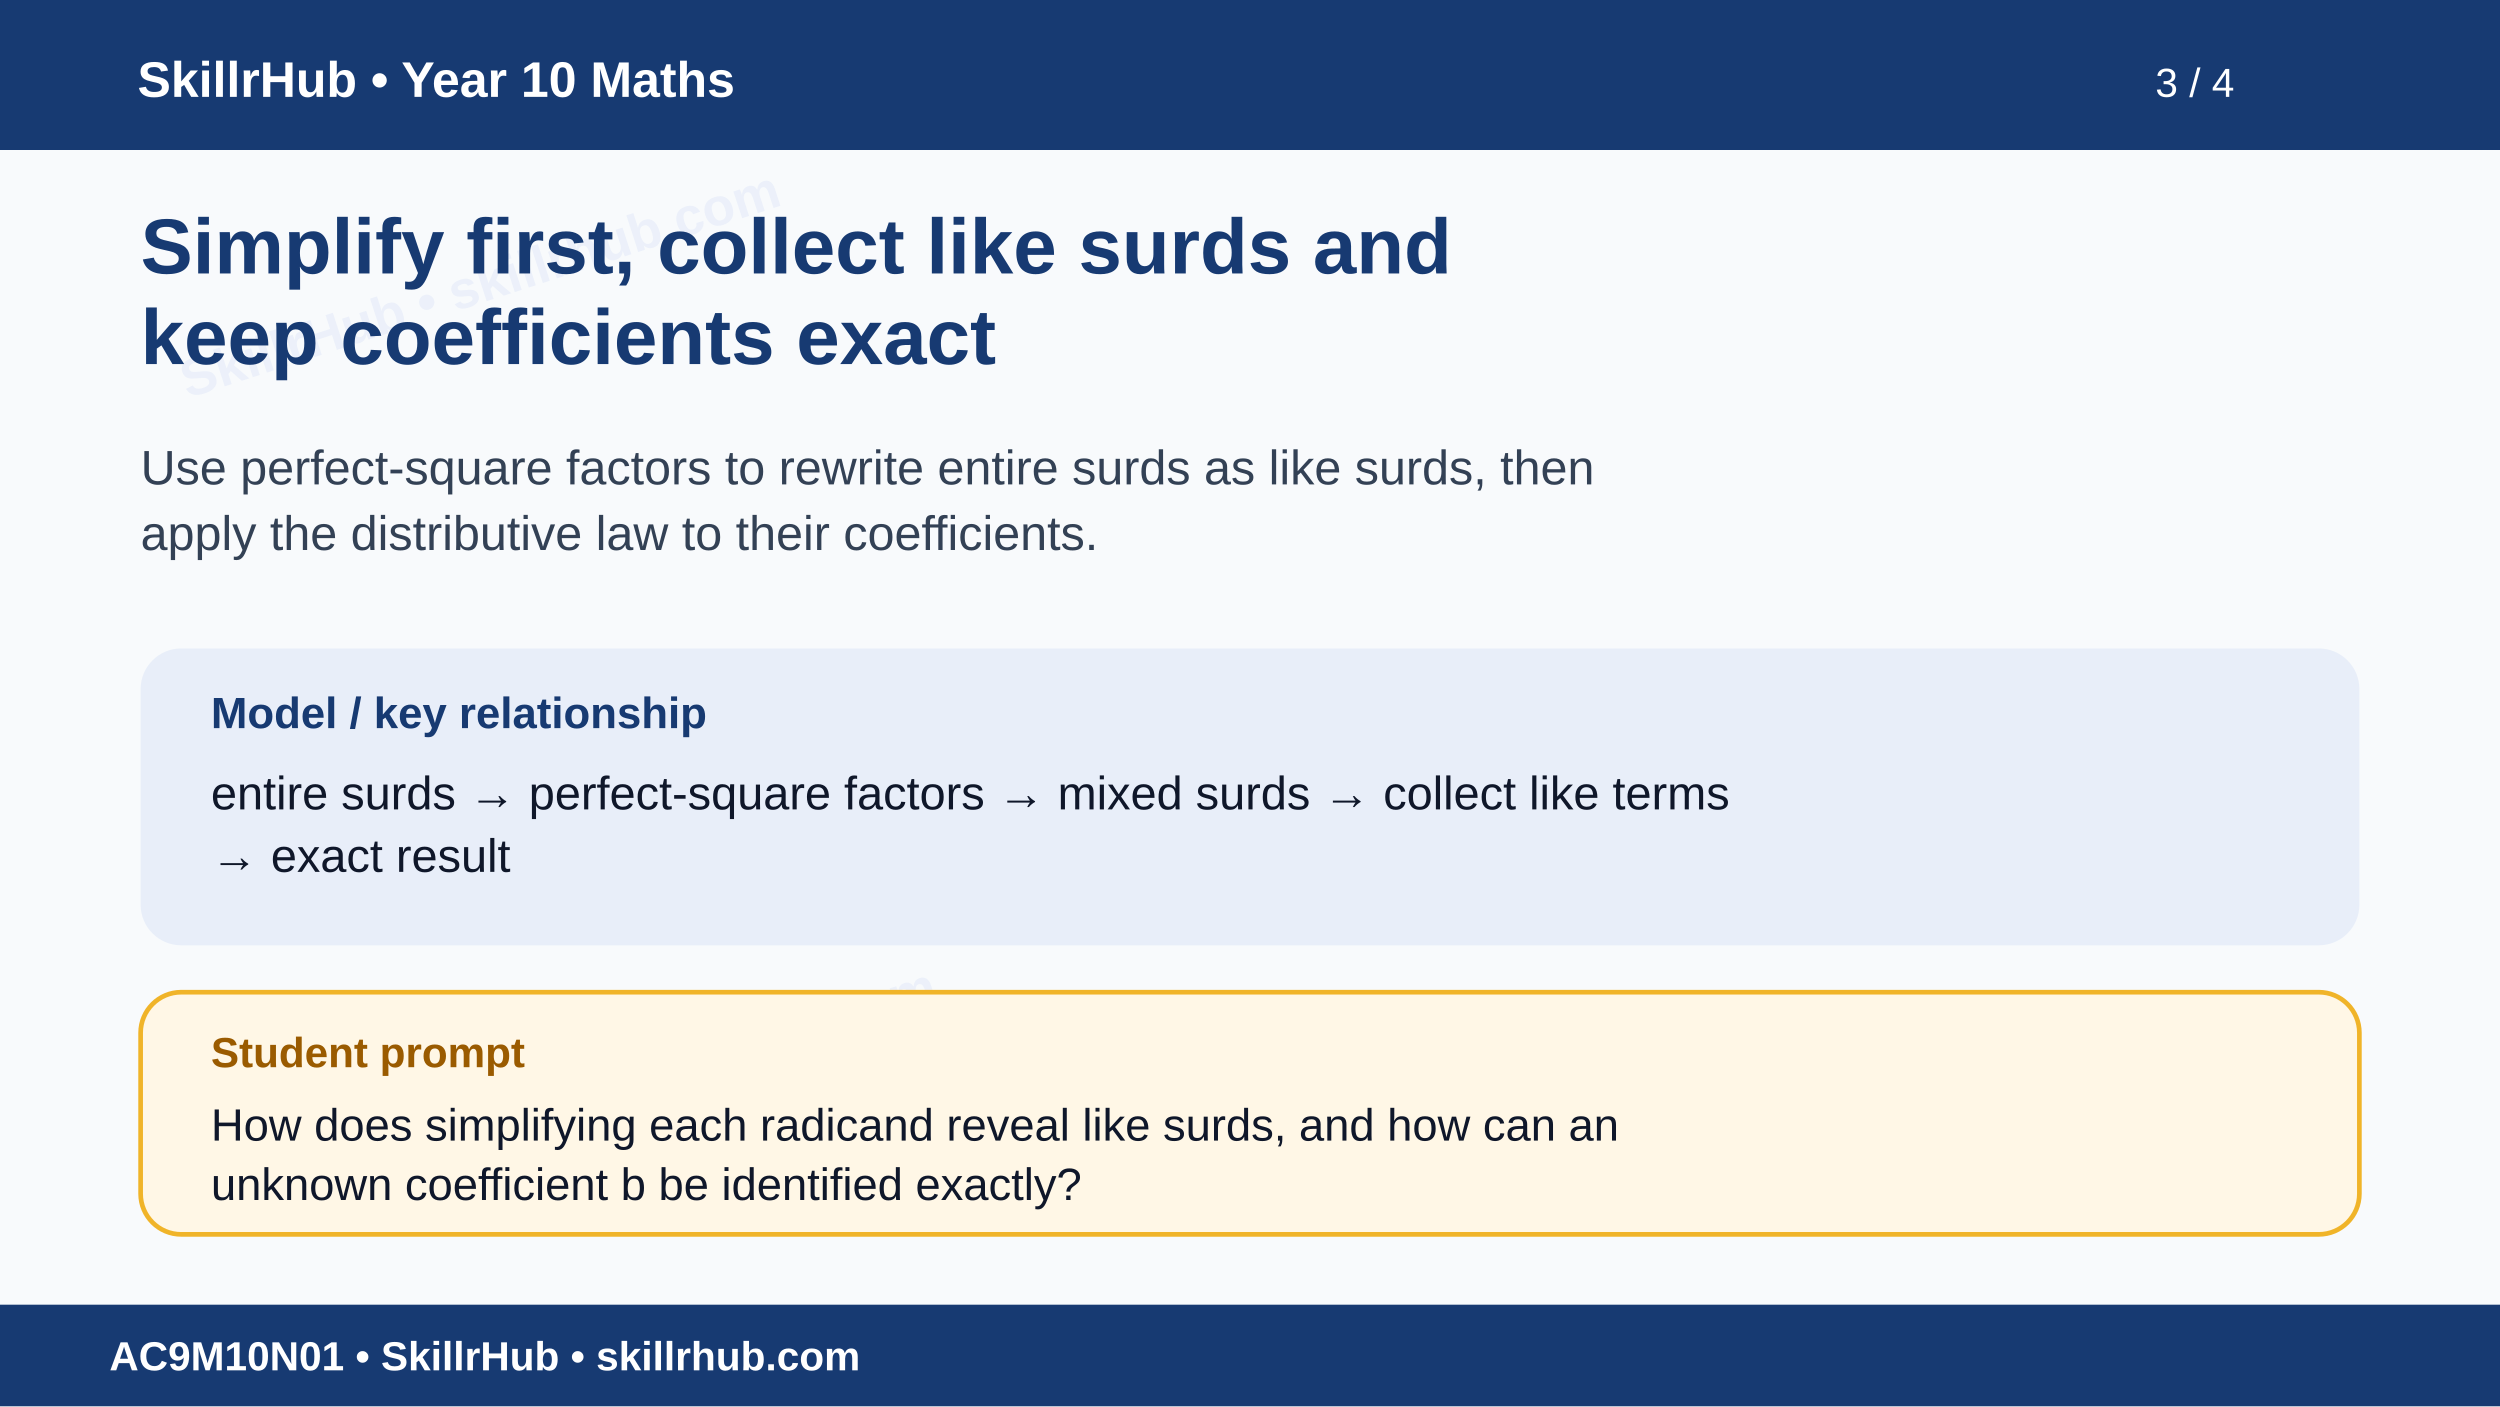
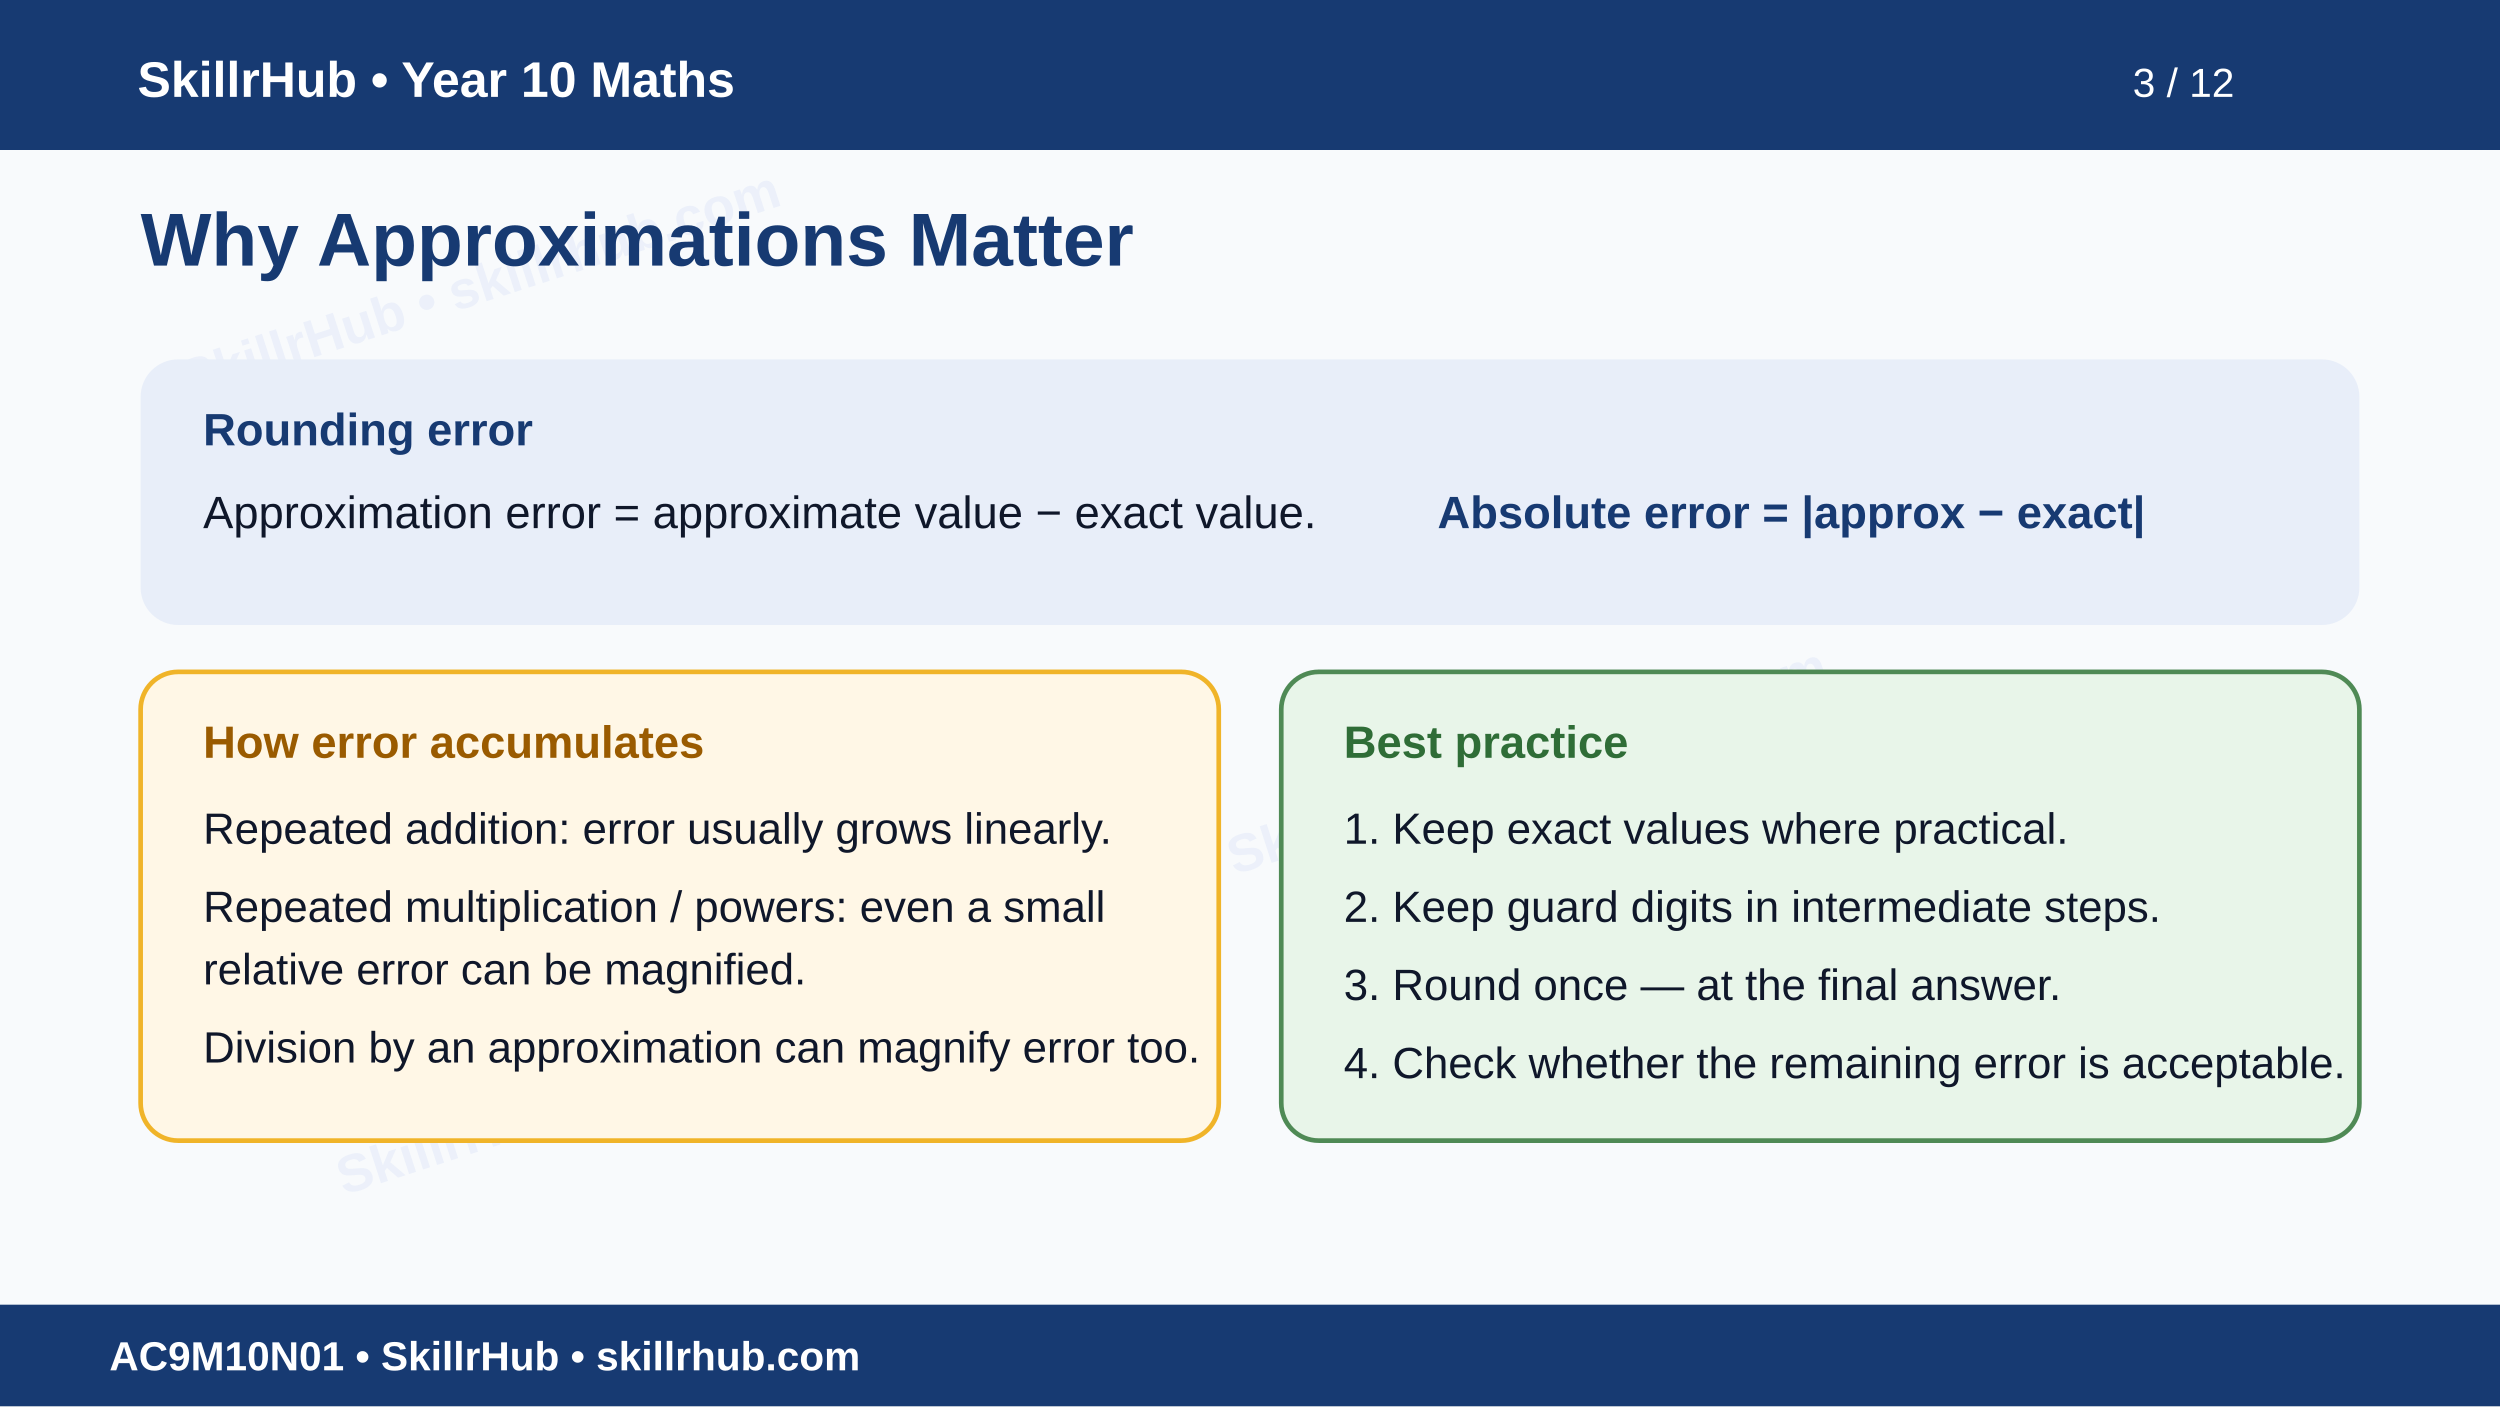
<svg xmlns="http://www.w3.org/2000/svg" width="1600" height="900" viewBox="0 0 1600 900" role="img" aria-labelledby="title desc">
  <rect width="1600" height="900" fill="#f8fafc" />
  <g opacity=".055" fill="#1d4ed8" font-family="Arial,Helvetica,sans-serif" font-size="34" font-weight="700">
    <text x="120" y="255" transform="rotate(-18 120 255)">SkillrHub • skillrhub.com</text>
    <text x="790" y="560" transform="rotate(-18 790 560)">SkillrHub • skillrhub.com</text>
    <text x="220" y="765" transform="rotate(-18 220 765)">SkillrHub • skillrhub.com</text>
  </g>
  <rect width="1600" height="96" fill="#173a72" />
  <text x="88" y="62" fill="#fff" font-family="Arial,Helvetica,sans-serif" font-size="32" font-weight="700">SkillrHub • Year 10 Maths</text>
-   <text x="1430" y="62" text-anchor="end" fill="#fff" font-family="Arial,Helvetica,sans-serif" font-size="26">3 / 4</text>
-   <text x="90" y="175" fill="#173a72" font-family="Arial,Helvetica,sans-serif" font-size="50" font-weight="700">Simplify first, collect like surds and</text>
-   <text x="90" y="233" fill="#173a72" font-family="Arial,Helvetica,sans-serif" font-size="50" font-weight="700">keep coefficients exact</text>
-   <text x="90" y="310" fill="#334155" font-family="Arial,Helvetica,sans-serif" font-size="31" font-weight="400">Use perfect-square factors to rewrite entire surds as like surds, then</text>
-   <text x="90" y="352" fill="#334155" font-family="Arial,Helvetica,sans-serif" font-size="31" font-weight="400">apply the distributive law to their coefficients.</text>
-   <rect x="90" y="415" width="1420" height="190" rx="26" fill="#e8eef9" />
-   <text x="135" y="466" fill="#173a72" font-family="Arial,Helvetica,sans-serif" font-size="28" font-weight="700">Model / key relationship</text>
-   <text x="135" y="518" fill="#0f172a" font-family="Arial,Helvetica,sans-serif" font-size="30" font-weight="400">entire surds → perfect-square factors → mixed surds → collect like terms</text>
-   <text x="135" y="558" fill="#0f172a" font-family="Arial,Helvetica,sans-serif" font-size="30" font-weight="400">→ exact result</text>
-   <rect x="90" y="635" width="1420" height="155" rx="26" fill="#fff7e6" stroke="#f0b429" stroke-width="3" />
-   <text x="135" y="683" fill="#9a5b00" font-family="Arial,Helvetica,sans-serif" font-size="27" font-weight="700">Student prompt</text>
-   <text x="135" y="730" fill="#0f172a" font-family="Arial,Helvetica,sans-serif" font-size="29" font-weight="400">How does simplifying each radicand reveal like surds, and how can an</text>
-   <text x="135" y="768" fill="#0f172a" font-family="Arial,Helvetica,sans-serif" font-size="29" font-weight="400">unknown coefficient b be identified exactly?</text>
+   <text x="1430" y="62" text-anchor="end" fill="#fff" font-family="Arial,Helvetica,sans-serif" font-size="26">3 / 12</text>
+   <text x="90" y="170" fill="#173a72" font-family="Arial,Helvetica,sans-serif" font-size="48" font-weight="700">Why Approximations Matter</text>
+   <rect x="90" y="230" width="1420" height="170" rx="24" fill="#e8eef9" />
+   <text x="130" y="285" fill="#173a72" font-family="Arial,Helvetica,sans-serif" font-size="29" font-weight="700">Rounding error</text>
+   <text x="130" y="338" fill="#0f172a" font-family="Arial,Helvetica,sans-serif" font-size="29">Approximation error = approximate value − exact value.</text>
+   <text x="920" y="338" fill="#173a72" font-family="Arial,Helvetica,sans-serif" font-size="29" font-weight="700">Absolute error = |approx − exact|</text>
+   <rect x="90" y="430" width="690" height="300" rx="24" fill="#fff7e6" stroke="#f0b429" stroke-width="3" />
+   <text x="130" y="485" fill="#9a5b00" font-family="Arial,Helvetica,sans-serif" font-size="29" font-weight="700">How error accumulates</text>
+   <text x="130" y="540" fill="#0f172a" font-family="Arial,Helvetica,sans-serif" font-size="28">Repeated addition: error usually grows linearly.</text>
+   <text x="130" y="590" fill="#0f172a" font-family="Arial,Helvetica,sans-serif" font-size="28">Repeated multiplication / powers: even a small</text>
+   <text x="130" y="630" fill="#0f172a" font-family="Arial,Helvetica,sans-serif" font-size="28">relative error can be magnified.</text>
+   <text x="130" y="680" fill="#0f172a" font-family="Arial,Helvetica,sans-serif" font-size="28">Division by an approximation can magnify error too.</text>
+   <rect x="820" y="430" width="690" height="300" rx="24" fill="#e8f5e9" stroke="#4f8a55" stroke-width="3" />
+   <text x="860" y="485" fill="#2f6d37" font-family="Arial,Helvetica,sans-serif" font-size="29" font-weight="700">Best practice</text>
+   <text x="860" y="540" fill="#0f172a" font-family="Arial,Helvetica,sans-serif" font-size="28">1. Keep exact values where practical.</text>
+   <text x="860" y="590" fill="#0f172a" font-family="Arial,Helvetica,sans-serif" font-size="28">2. Keep guard digits in intermediate steps.</text>
+   <text x="860" y="640" fill="#0f172a" font-family="Arial,Helvetica,sans-serif" font-size="28">3. Round once — at the final answer.</text>
+   <text x="860" y="690" fill="#0f172a" font-family="Arial,Helvetica,sans-serif" font-size="28">4. Check whether the remaining error is acceptable.</text>
  <rect y="835" width="1600" height="65" fill="#173a72" />
  <text x="70" y="877" fill="#fff" font-family="Arial,Helvetica,sans-serif" font-size="26" font-weight="700">AC9M10N01 • SkillrHub • skillrhub.com</text>
</svg>
